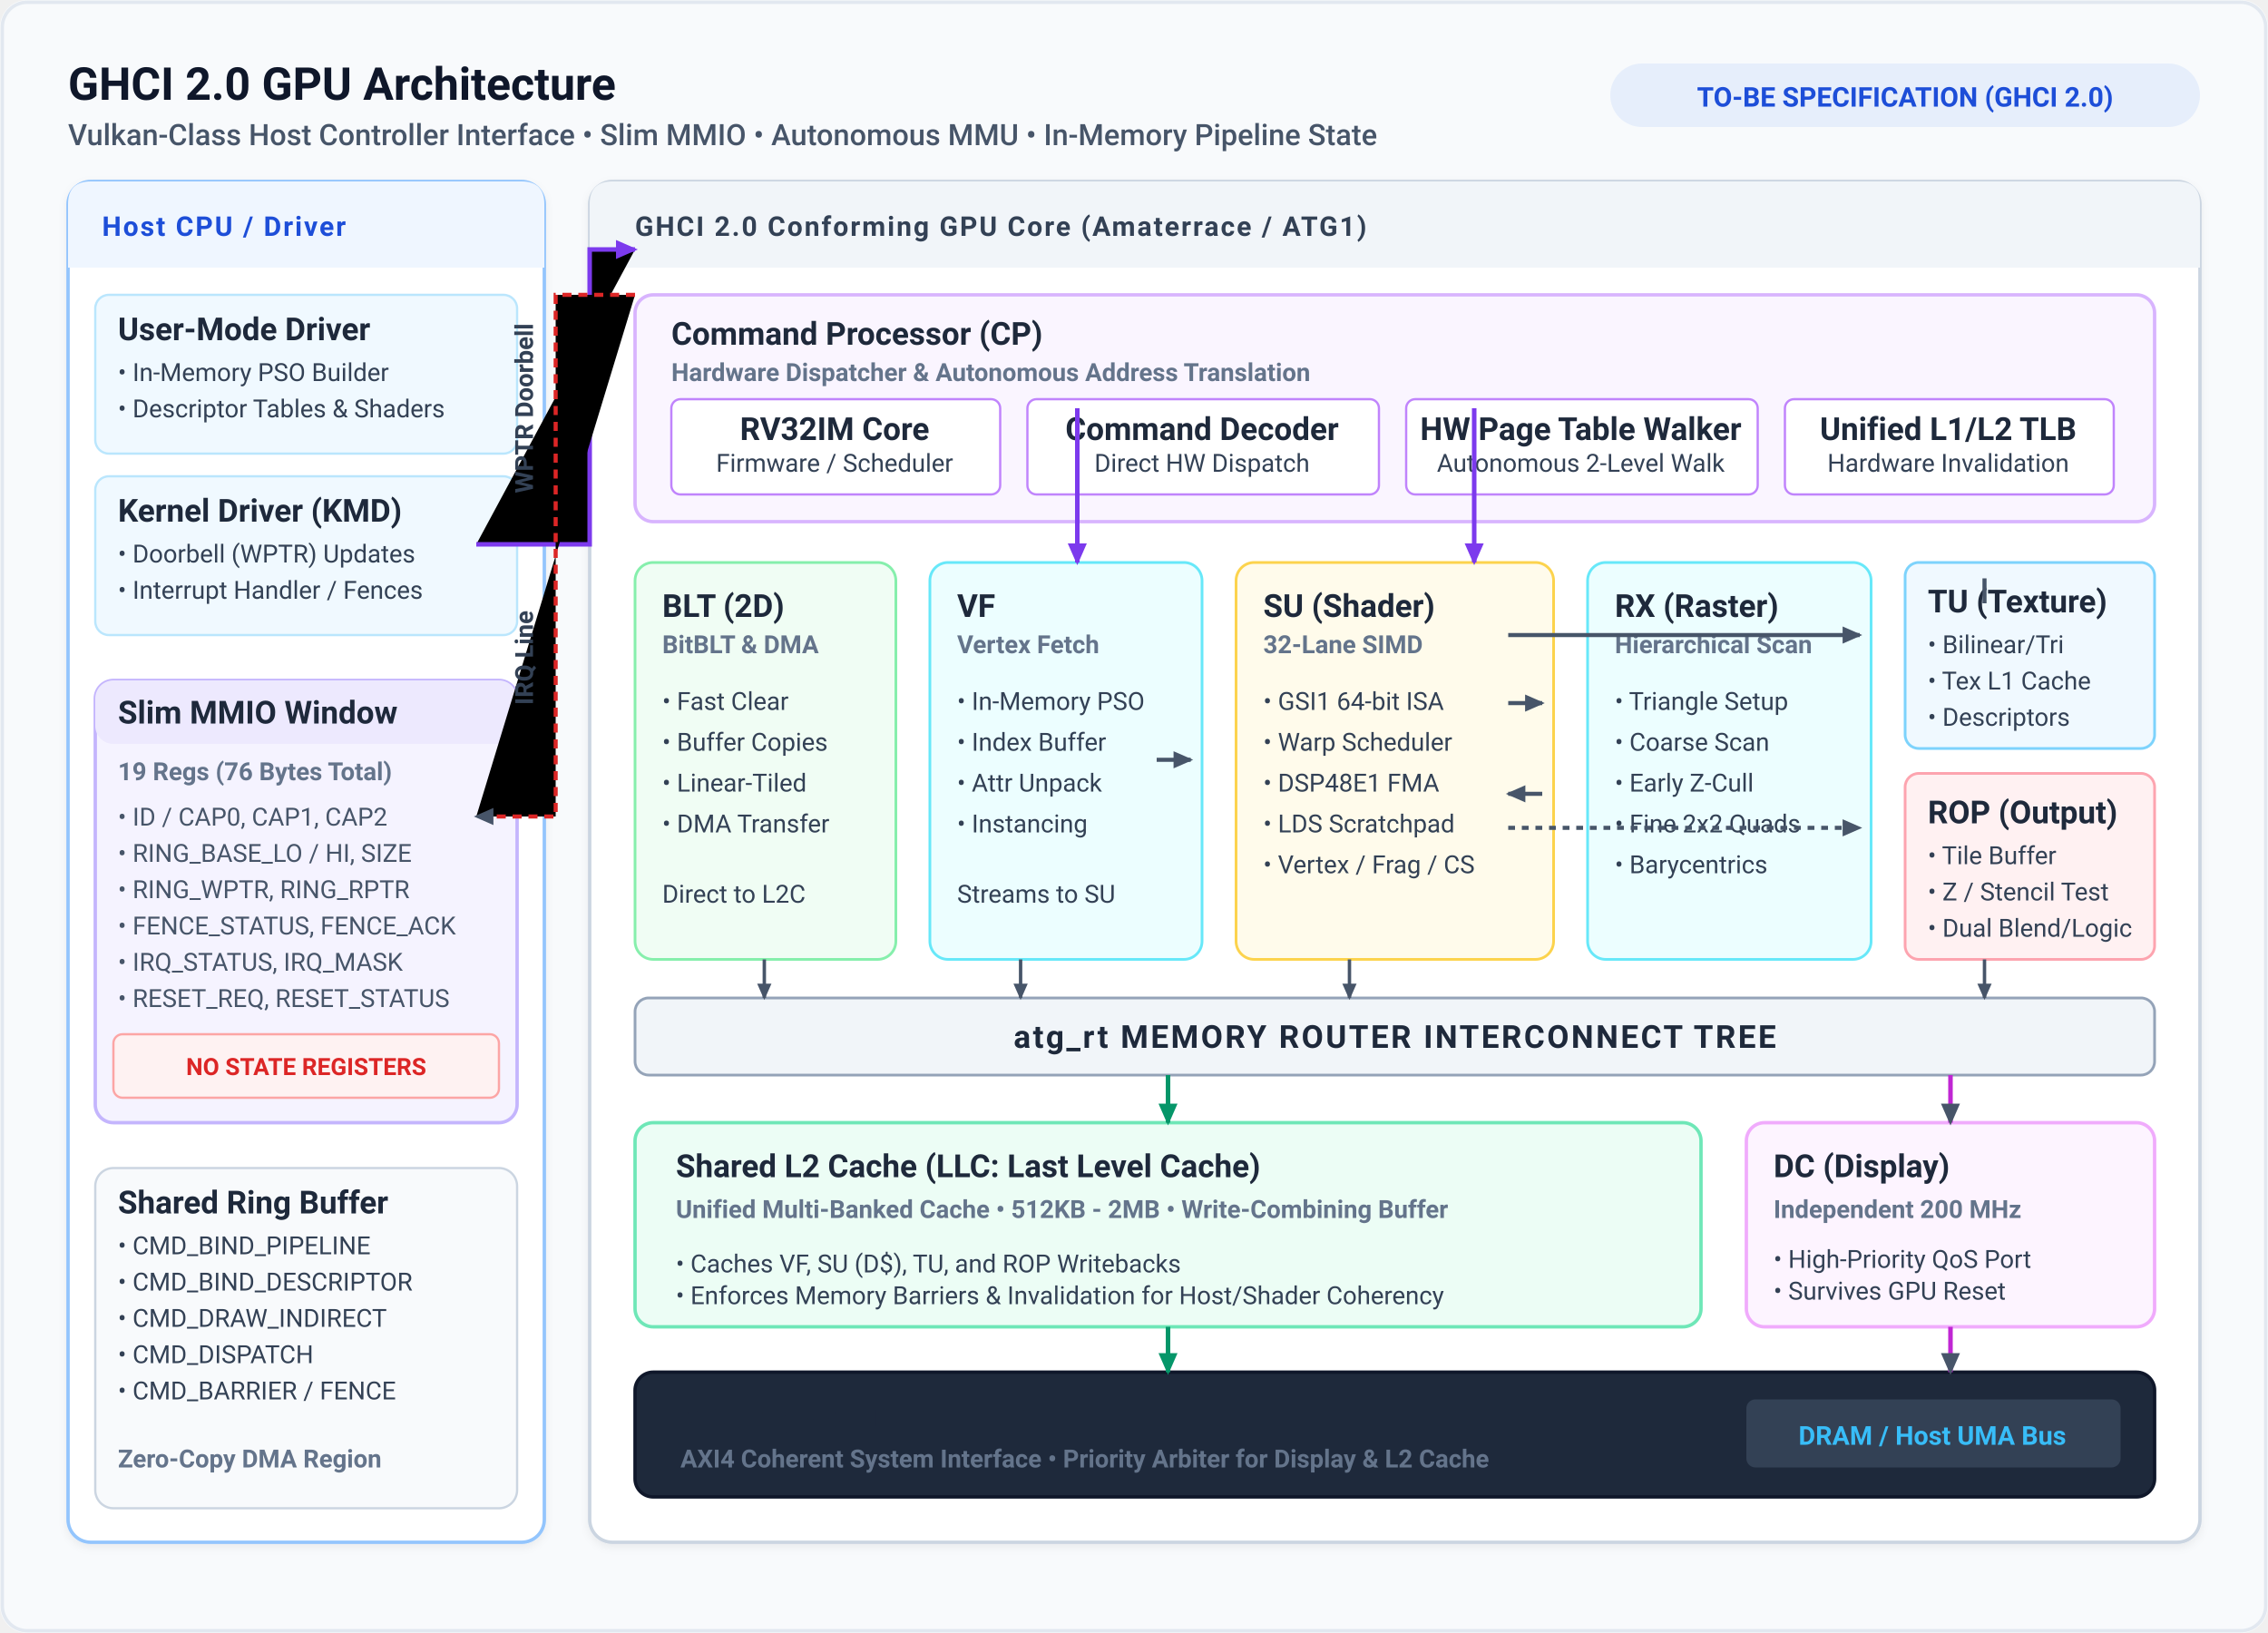
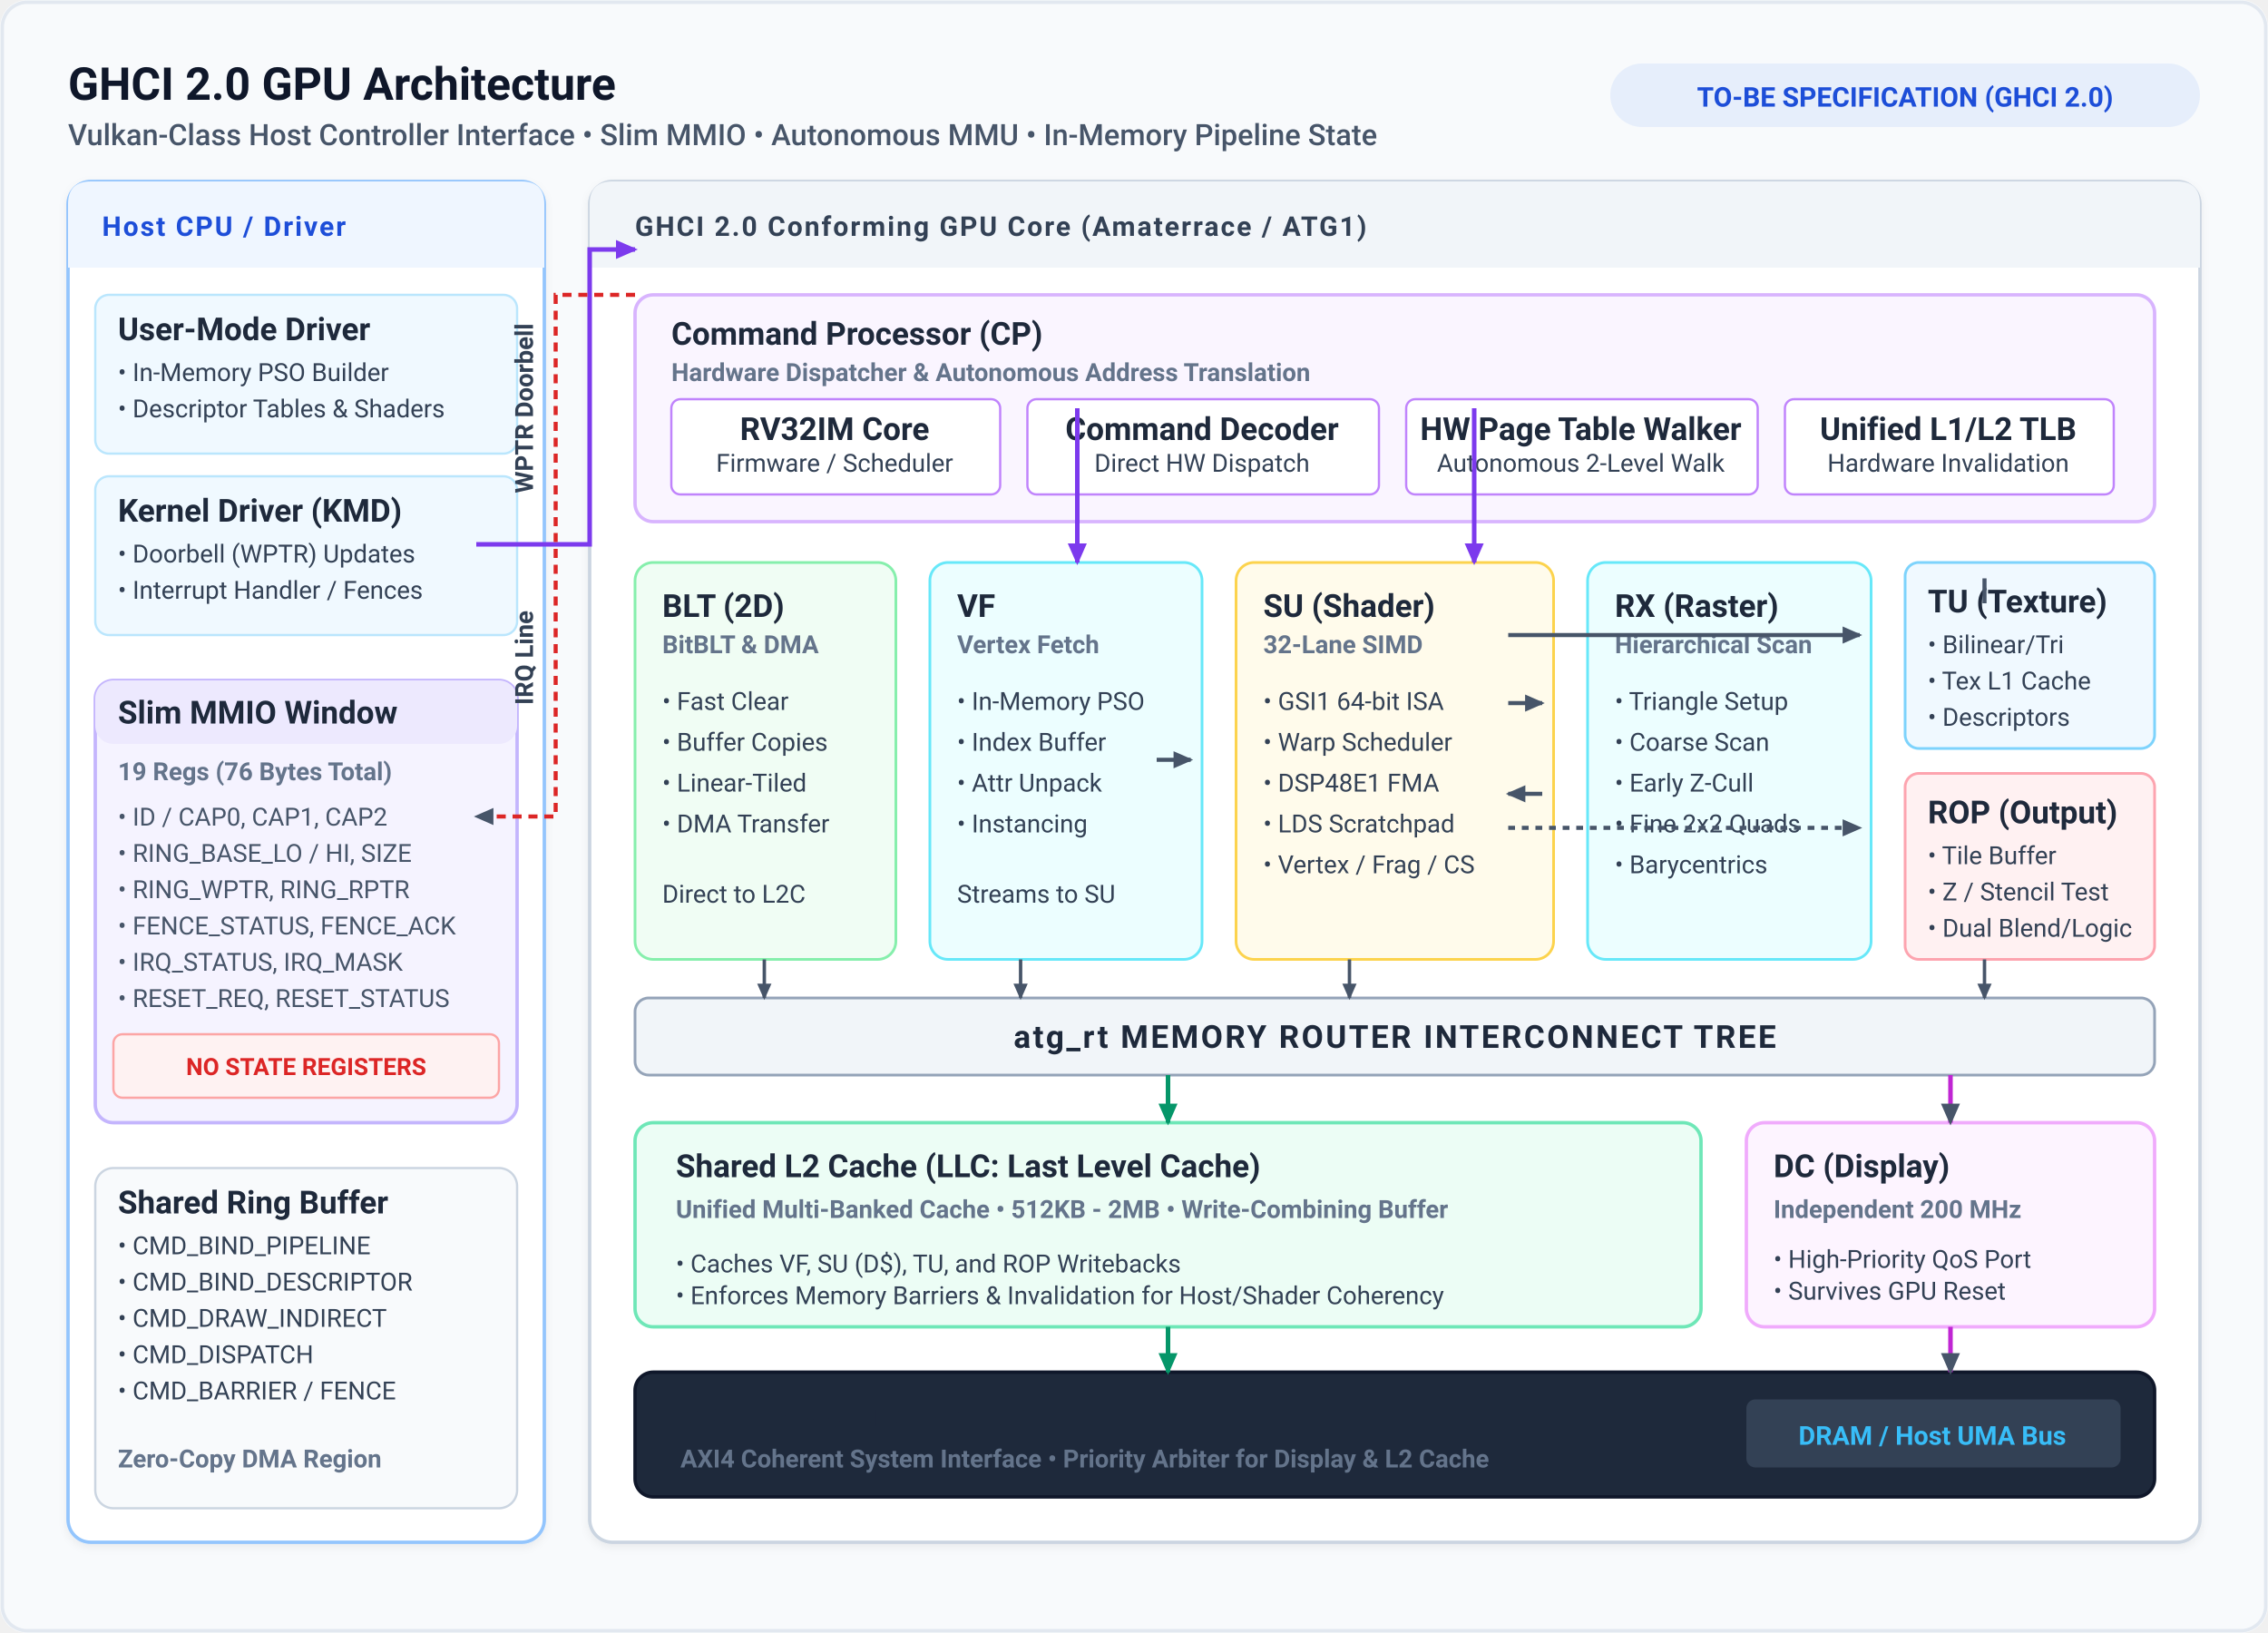
<svg xmlns="http://www.w3.org/2000/svg" viewBox="0 0 1000 720" width="1000" height="720">
  <style>
    /* Fonts &amp; Resets */
    text {
        font-family: -apple-system, BlinkMacSystemFont, "Segoe UI", Roboto, "Helvetica Neue", Arial, sans-serif;
    }
    .title {
        font-size: 20px;
        font-weight: 700;
        fill: #0f172a;
    }
    .subtitle {
        font-size: 13px;
        font-weight: 500;
        fill: #475569;
    }
    .badge-text {
        font-size: 11px;
        font-weight: 600;
        fill: #ffffff;
    }
    .card-title {
        font-size: 14px;
        font-weight: 700;
        fill: #1e293b;
    }
    .card-subtitle {
        font-size: 11px;
        font-weight: 600;
        fill: #64748b;
    }
    .card-body {
        font-size: 11px;
        font-weight: 400;
        fill: #334155;
    }
    .card-bullet {
        font-size: 11px;
        font-weight: 400;
        fill: #475569;
    }
    .conn-label {
        font-size: 11px;
        font-weight: 600;
        fill: #334155;
    }
    .conn-sub {
        font-size: 9.5px;
        font-weight: 400;
        fill: #64748b;
    }
    .group-label {
        font-size: 12px;
        font-weight: 700;
        text-transform: uppercase;
        letter-spacing: 0.8px;
    }
    .seq-actor {
        font-size: 13px;
        font-weight: 700;
        fill: #1e293b;
    }
    .seq-step {
        font-size: 11px;
        font-weight: 600;
        fill: #1e293b;
    }
    .seq-desc {
        font-size: 10px;
        font-weight: 400;
        fill: #475569;
    }
    .seq-num {
        font-size: 10.5px;
        font-weight: 700;
        fill: #ffffff;
    }
</style>
  <defs>
    <filter id="shadow-sm" x="-4%" y="-4%" width="108%" height="108%" filterUnits="userSpaceOnUse">
      <feDropShadow dx="0" dy="1.5" stdDeviation="2" flood-color="#0f172a" flood-opacity="0.06" />
    </filter>
    <filter id="shadow-md" x="-6%" y="-6%" width="112%" height="112%" filterUnits="userSpaceOnUse">
      <feDropShadow dx="0" dy="3" stdDeviation="4" flood-color="#0f172a" flood-opacity="0.08" />
    </filter>
    <marker id="arrow" viewBox="0 0 10 10" refX="7" refY="5" markerWidth="6" markerHeight="6" orient="auto-start-reverse">
      <path d="M 0 1.5 L 8 5 L 0 8.5 z" fill="#475569" />
    </marker>
    <marker id="arrow-blue" viewBox="0 0 10 10" refX="7" refY="5" markerWidth="6" markerHeight="6" orient="auto-start-reverse">
      <path d="M 0 1.5 L 8 5 L 0 8.5 z" fill="#2563eb" />
    </marker>
    <marker id="arrow-purple" viewBox="0 0 10 10" refX="7" refY="5" markerWidth="6" markerHeight="6" orient="auto-start-reverse">
      <path d="M 0 1.5 L 8 5 L 0 8.5 z" fill="#7c3aed" />
    </marker>
    <marker id="arrow-emerald" viewBox="0 0 10 10" refX="7" refY="5" markerWidth="6" markerHeight="6" orient="auto-start-reverse">
      <path d="M 0 1.5 L 8 5 L 0 8.5 z" fill="#059669" />
    </marker>
    <marker id="arrow-amber" viewBox="0 0 10 10" refX="7" refY="5" markerWidth="6" markerHeight="6" orient="auto-start-reverse">
      <path d="M 0 1.5 L 8 5 L 0 8.5 z" fill="#d97706" />
    </marker>
    <marker id="arrow-rose" viewBox="0 0 10 10" refX="7" refY="5" markerWidth="6" markerHeight="6" orient="auto-start-reverse">
      <path d="M 0 1.5 L 8 5 L 0 8.5 z" fill="#e11d48" />
    </marker>
    <linearGradient id="header-grad" x1="0%" y1="0%" x2="100%" y2="0%">
      <stop offset="0%" stop-color="#3b82f6" />
      <stop offset="100%" stop-color="#8b5cf6" />
    </linearGradient>
  </defs>
  <rect width="1000" height="720" fill="#f8fafc" rx="12" />
  <rect x="1" y="1" width="998" height="718" fill="none" stroke="#e2e8f0" stroke-width="1.5" rx="11" />
  <g transform="translate(30, 24)">
    <text class="title" x="0" y="20">GHCI 2.0 GPU Architecture</text>
    <text class="subtitle" x="0" y="40">Vulkan-Class Host Controller Interface • Slim MMIO • Autonomous MMU • In-Memory Pipeline State</text>
    <rect x="680" y="4" width="260" height="28" rx="14" fill="#3b82f6" opacity="0.1" />
    <text x="810" y="23" text-anchor="middle" font-size="12" font-weight="700" fill="#1d4ed8">TO-BE SPECIFICATION (GHCI 2.0)</text>
  </g>
  <g transform="translate(30, 80)">
    <rect width="210" height="600" rx="10" fill="#ffffff" stroke="#93c5fd" stroke-width="1.5" filter="url(#shadow-sm)" />
    <path d="M 0 10 Q 0 0 10 0 L 200 0 Q 210 0 210 10 L 210 38 L 0 38 Z" fill="#eff6ff" />
    <text class="group-label" x="15" y="24" fill="#1d4ed8">Host CPU / Driver</text>
    <g transform="translate(12, 50)">
      <rect width="186" height="70" rx="6" fill="#f0f9ff" stroke="#bae6fd" stroke-width="1" />
      <text class="card-title" x="10" y="20">User-Mode Driver</text>
      <text class="card-body" x="10" y="38">• In-Memory PSO Builder</text>
      <text class="card-body" x="10" y="54">• Descriptor Tables &amp; Shaders</text>
    </g>
    <g transform="translate(12, 130)">
      <rect width="186" height="70" rx="6" fill="#f0f9ff" stroke="#bae6fd" stroke-width="1" />
      <text class="card-title" x="10" y="20">Kernel Driver (KMD)</text>
      <text class="card-body" x="10" y="38">• Doorbell (WPTR) Updates</text>
      <text class="card-body" x="10" y="54">• Interrupt Handler / Fences</text>
    </g>
    <g transform="translate(12, 220)">
      <rect width="186" height="195" rx="8" fill="#f5f3ff" stroke="#c4b5fd" stroke-width="1.5" />
      <rect x="0" y="0" width="186" height="28" rx="8" fill="#ede9fe" />
      <text class="card-title" x="10" y="19" fill="#5b21b6">Slim MMIO Window</text>
      <text class="card-subtitle" x="10" y="44" fill="#6d28d9">19 Regs (76 Bytes Total)</text>
      <text class="card-bullet" x="10" y="64">• ID / CAP0, CAP1, CAP2</text>
      <text class="card-bullet" x="10" y="80">• RING_BASE_LO / HI, SIZE</text>
      <text class="card-bullet" x="10" y="96">• RING_WPTR, RING_RPTR</text>
      <text class="card-bullet" x="10" y="112">• FENCE_STATUS, FENCE_ACK</text>
      <text class="card-bullet" x="10" y="128">• IRQ_STATUS, IRQ_MASK</text>
      <text class="card-bullet" x="10" y="144">• RESET_REQ, RESET_STATUS</text>
      <rect x="8" y="156" width="170" height="28" rx="4" fill="#fef2f2" stroke="#fca5a5" stroke-width="1" />
      <text x="93" y="174" text-anchor="middle" font-size="10.5" font-weight="700" fill="#dc2626">NO STATE REGISTERS</text>
    </g>
    <g transform="translate(12, 435)">
      <rect width="186" height="150" rx="8" fill="#f8fafc" stroke="#cbd5e1" stroke-width="1" />
      <text class="card-title" x="10" y="20">Shared Ring Buffer</text>
      <text class="card-body" x="10" y="38">• CMD_BIND_PIPELINE</text>
      <text class="card-body" x="10" y="54">• CMD_BIND_DESCRIPTOR</text>
      <text class="card-body" x="10" y="70">• CMD_DRAW_INDIRECT</text>
      <text class="card-body" x="10" y="86">• CMD_DISPATCH</text>
      <text class="card-body" x="10" y="102">• CMD_BARRIER / FENCE</text>
      <text class="card-subtitle" x="10" y="132" fill="#0284c7">Zero-Copy DMA Region</text>
    </g>
  </g>
  <g transform="translate(260, 80)">
    <rect width="710" height="600" rx="10" fill="#ffffff" stroke="#cbd5e1" stroke-width="1.5" filter="url(#shadow-sm)" />
    <path d="M 0 10 Q 0 0 10 0 L 700 0 Q 710 0 710 10 L 710 38 L 0 38 Z" fill="#f1f5f9" />
    <text class="group-label" x="20" y="24" fill="#334155">GHCI 2.0 Conforming GPU Core (Amaterrace / ATG1)</text>
    <g transform="translate(20, 50)">
      <rect width="670" height="100" rx="8" fill="#faf5ff" stroke="#d8b4fe" stroke-width="1.5" />
      <text class="card-title" x="16" y="22" fill="#6b21a8">Command Processor (CP)</text>
      <text class="card-subtitle" x="16" y="38" fill="#9333ea">Hardware Dispatcher &amp; Autonomous Address Translation</text>
      <g transform="translate(16, 46)">
        <rect width="145" height="42" rx="4" fill="#ffffff" stroke="#c084fc" stroke-width="1" />
        <text class="card-title" x="72" y="18" text-anchor="middle" font-size="11.5">RV32IM Core</text>
        <text class="card-body" x="72" y="32" text-anchor="middle" font-size="9.5">Firmware / Scheduler</text>
      </g>
      <g transform="translate(173, 46)">
        <rect width="155" height="42" rx="4" fill="#ffffff" stroke="#c084fc" stroke-width="1" />
        <text class="card-title" x="77" y="18" text-anchor="middle" font-size="11.5">Command Decoder</text>
        <text class="card-body" x="77" y="32" text-anchor="middle" font-size="9.5">Direct HW Dispatch</text>
      </g>
      <g transform="translate(340, 46)">
        <rect width="155" height="42" rx="4" fill="#ffffff" stroke="#c084fc" stroke-width="1" />
        <text class="card-title" x="77" y="18" text-anchor="middle" font-size="11.5">HW Page Table Walker</text>
        <text class="card-body" x="77" y="32" text-anchor="middle" font-size="9.5">Autonomous 2-Level Walk</text>
      </g>
      <g transform="translate(507, 46)">
        <rect width="145" height="42" rx="4" fill="#ffffff" stroke="#c084fc" stroke-width="1" />
        <text class="card-title" x="72" y="18" text-anchor="middle" font-size="11.5">Unified L1/L2 TLB</text>
        <text class="card-body" x="72" y="32" text-anchor="middle" font-size="9.5">Hardware Invalidation</text>
      </g>
    </g>
    <g transform="translate(20, 168)">
      <g transform="translate(0, 0)">
        <rect width="115" height="175" rx="8" fill="#f0fdf4" stroke="#86efac" stroke-width="1.2" />
        <text class="card-title" x="12" y="24" fill="#15803d">BLT (2D)</text>
        <text class="card-subtitle" x="12" y="40" fill="#16a34a">BitBLT &amp; DMA</text>
        <text class="card-body" x="12" y="65">• Fast Clear</text>
        <text class="card-body" x="12" y="83">• Buffer Copies</text>
        <text class="card-body" x="12" y="101">• Linear-Tiled</text>
        <text class="card-body" x="12" y="119">• DMA Transfer</text>
        <text class="card-body" x="12" y="150" font-weight="600" fill="#166534">Direct to L2C</text>
      </g>
      <g transform="translate(130, 0)">
        <rect width="120" height="175" rx="8" fill="#ecfeff" stroke="#67e8f9" stroke-width="1.2" />
        <text class="card-title" x="12" y="24" fill="#0e7490">VF</text>
        <text class="card-subtitle" x="12" y="40" fill="#0891b2">Vertex Fetch</text>
        <text class="card-body" x="12" y="65">• In-Memory PSO</text>
        <text class="card-body" x="12" y="83">• Index Buffer</text>
        <text class="card-body" x="12" y="101">• Attr Unpack</text>
        <text class="card-body" x="12" y="119">• Instancing</text>
        <text class="card-body" x="12" y="150" font-weight="600" fill="#0e7490">Streams to SU</text>
      </g>
      <g transform="translate(265, 0)">
        <rect width="140" height="175" rx="8" fill="#fffbeb" stroke="#fcd34d" stroke-width="1.2" />
        <text class="card-title" x="12" y="24" fill="#b45309">SU (Shader)</text>
        <text class="card-subtitle" x="12" y="40" fill="#d97706">32-Lane SIMD</text>
        <text class="card-body" x="12" y="65">• GSI1 64-bit ISA</text>
        <text class="card-body" x="12" y="83">• Warp Scheduler</text>
        <text class="card-body" x="12" y="101">• DSP48E1 FMA</text>
        <text class="card-body" x="12" y="119">• LDS Scratchpad</text>
        <text class="card-body" x="12" y="137">• Vertex / Frag / CS</text>
      </g>
      <g transform="translate(420, 0)">
        <rect width="125" height="175" rx="8" fill="#ecfeff" stroke="#67e8f9" stroke-width="1.2" />
        <text class="card-title" x="12" y="24" fill="#0e7490">RX (Raster)</text>
        <text class="card-subtitle" x="12" y="40" fill="#0891b2">Hierarchical Scan</text>
        <text class="card-body" x="12" y="65">• Triangle Setup</text>
        <text class="card-body" x="12" y="83">• Coarse Scan</text>
        <text class="card-body" x="12" y="101">• Early Z-Cull</text>
        <text class="card-body" x="12" y="119">• Fine 2x2 Quads</text>
        <text class="card-body" x="12" y="137">• Barycentrics</text>
      </g>
      <g transform="translate(560, 0)">
        <rect width="110" height="82" rx="6" fill="#f0f9ff" stroke="#7dd3fc" stroke-width="1.2" />
        <text class="card-title" x="10" y="22" fill="#0369a1">TU (Texture)</text>
        <text class="card-body" x="10" y="40">• Bilinear/Tri</text>
        <text class="card-body" x="10" y="56">• Tex L1 Cache</text>
        <text class="card-body" x="10" y="72">• Descriptors</text>
      </g>
      <g transform="translate(560, 93)">
        <rect width="110" height="82" rx="6" fill="#fff1f2" stroke="#fda4af" stroke-width="1.2" />
        <text class="card-title" x="10" y="22" fill="#be123c">ROP (Output)</text>
        <text class="card-body" x="10" y="40">• Tile Buffer</text>
        <text class="card-body" x="10" y="56">• Z / Stencil Test</text>
        <text class="card-body" x="10" y="72">• Dual Blend/Logic</text>
      </g>
    </g>
-     <path d="M 215 100 L 215 168" stroke="#7c3aed" stroke-width="2" marker-end="url(#arrow-purple)" />
-     <path d="M 390 100 L 390 168" stroke="#7c3aed" stroke-width="2" marker-end="url(#arrow-purple)" />
-     <path d="M 250 255 L 265 255" stroke="#475569" stroke-width="1.8" marker-end="url(#arrow)" />
-     <path d="M 405 230 L 420 230" stroke="#475569" stroke-width="1.8" marker-end="url(#arrow)" />
-     <path d="M 420 270 L 405 270" stroke="#475569" stroke-width="1.8" marker-end="url(#arrow)" />
-     <path d="M 405 285 L 560 285" stroke="#475569" stroke-width="1.8" stroke-dasharray="3,3" marker-end="url(#arrow)" />
-     <path d="M 405 200 L 560 200" stroke="#475569" stroke-width="1.8" marker-end="url(#arrow)" />
-     <path d="M 615 175 L 615 186" stroke="#475569" stroke-width="1.8" />
+     <path d="M 215 100 L 215 168" stroke="#7c3aed" stroke-width="2" marker-end="url(#arrow-purple)" fill="none" />
+     <path d="M 390 100 L 390 168" stroke="#7c3aed" stroke-width="2" marker-end="url(#arrow-purple)" fill="none" />
+     <path d="M 250 255 L 265 255" stroke="#475569" stroke-width="1.8" marker-end="url(#arrow)" fill="none" />
+     <path d="M 405 230 L 420 230" stroke="#475569" stroke-width="1.8" marker-end="url(#arrow)" fill="none" />
+     <path d="M 420 270 L 405 270" stroke="#475569" stroke-width="1.8" marker-end="url(#arrow)" fill="none" />
+     <path d="M 405 285 L 560 285" stroke="#475569" stroke-width="1.8" stroke-dasharray="3,3" marker-end="url(#arrow)" fill="none" />
+     <path d="M 405 200 L 560 200" stroke="#475569" stroke-width="1.8" marker-end="url(#arrow)" fill="none" />
+     <path d="M 615 175 L 615 186" stroke="#475569" stroke-width="1.8" fill="none" />
    <g transform="translate(20, 360)">
      <rect width="670" height="34" rx="6" fill="#f1f5f9" stroke="#94a3b8" stroke-width="1.2" />
      <text class="card-title" x="335" y="22" text-anchor="middle" fill="#334155" letter-spacing="1">atg_rt MEMORY ROUTER INTERCONNECT TREE</text>
    </g>
    <line x1="77" y1="343" x2="77" y2="360" stroke="#475569" stroke-width="1.5" marker-end="url(#arrow)" />
    <line x1="190" y1="343" x2="190" y2="360" stroke="#475569" stroke-width="1.5" marker-end="url(#arrow)" />
    <line x1="335" y1="343" x2="335" y2="360" stroke="#475569" stroke-width="1.5" marker-end="url(#arrow)" />
    <line x1="615" y1="343" x2="615" y2="360" stroke="#475569" stroke-width="1.5" marker-end="url(#arrow)" />
    <g transform="translate(20, 415)">
      <rect width="470" height="90" rx="8" fill="#ecfdf5" stroke="#6ee7b7" stroke-width="1.5" />
      <text class="card-title" x="18" y="24" fill="#047857">Shared L2 Cache (LLC: Last Level Cache)</text>
      <text class="card-subtitle" x="18" y="42" fill="#059669">Unified Multi-Banked Cache • 512KB - 2MB • Write-Combining Buffer</text>
      <text class="card-body" x="18" y="66">• Caches VF, SU (D$), TU, and ROP Writebacks</text>
      <text class="card-body" x="18" y="80">• Enforces Memory Barriers &amp; Invalidation for Host/Shader Coherency</text>
    </g>
    <g transform="translate(510, 415)">
      <rect width="180" height="90" rx="8" fill="#fdf4ff" stroke="#f0abfc" stroke-width="1.5" />
      <text class="card-title" x="12" y="24" fill="#a21caf">DC (Display)</text>
      <text class="card-subtitle" x="12" y="42" fill="#c026d3">Independent 200 MHz</text>
      <text class="card-body" x="12" y="64">• High-Priority QoS Port</text>
      <text class="card-body" x="12" y="78">• Survives GPU Reset</text>
    </g>
    <line x1="255" y1="394" x2="255" y2="415" stroke="#059669" stroke-width="2" marker-end="url(#arrow-emerald)" />
    <line x1="600" y1="394" x2="600" y2="415" stroke="#c026d3" stroke-width="2" marker-end="url(#arrow)" />
    <g transform="translate(20, 525)">
      <rect width="670" height="55" rx="8" fill="#1e293b" stroke="#0f172a" stroke-width="1.5" />
      <text class="card-title" x="20" y="24" fill="#f8fafc">Memory Controller (MC)</text>
      <text class="card-subtitle" x="20" y="42" fill="#94a3b8">AXI4 Coherent System Interface • Priority Arbiter for Display &amp; L2 Cache</text>
      <rect x="490" y="12" width="165" height="30" rx="4" fill="#334155" />
      <text x="572" y="32" text-anchor="middle" font-size="11.5" font-weight="600" fill="#38bdf8">DRAM / Host UMA Bus</text>
    </g>
    <line x1="255" y1="505" x2="255" y2="525" stroke="#059669" stroke-width="2" marker-end="url(#arrow-emerald)" />
    <line x1="600" y1="505" x2="600" y2="525" stroke="#c026d3" stroke-width="2" marker-end="url(#arrow)" />
  </g>
-   <path d="M 210 240 L 260 240 L 260 110 L 280 110" stroke="#7c3aed" stroke-width="2" marker-end="url(#arrow-purple)" />
+   <path d="M 210 240 L 260 240 L 260 110 L 280 110" stroke="#7c3aed" stroke-width="2" marker-end="url(#arrow-purple)" fill="none" />
  <text class="conn-label" x="235" y="180" fill="#7c3aed" text-anchor="middle" transform="rotate(-90 235 180)">WPTR Doorbell</text>
-   <path d="M 280 130 L 245 130 L 245 360 L 210 360" stroke="#dc2626" stroke-width="1.8" stroke-dasharray="4,3" marker-end="url(#arrow)" />
+   <path d="M 280 130 L 245 130 L 245 360 L 210 360" stroke="#dc2626" stroke-width="1.8" stroke-dasharray="4,3" marker-end="url(#arrow)" fill="none" />
  <text class="conn-label" x="235" y="290" fill="#dc2626" text-anchor="middle" transform="rotate(-90 235 290)">IRQ Line</text>
</svg>
